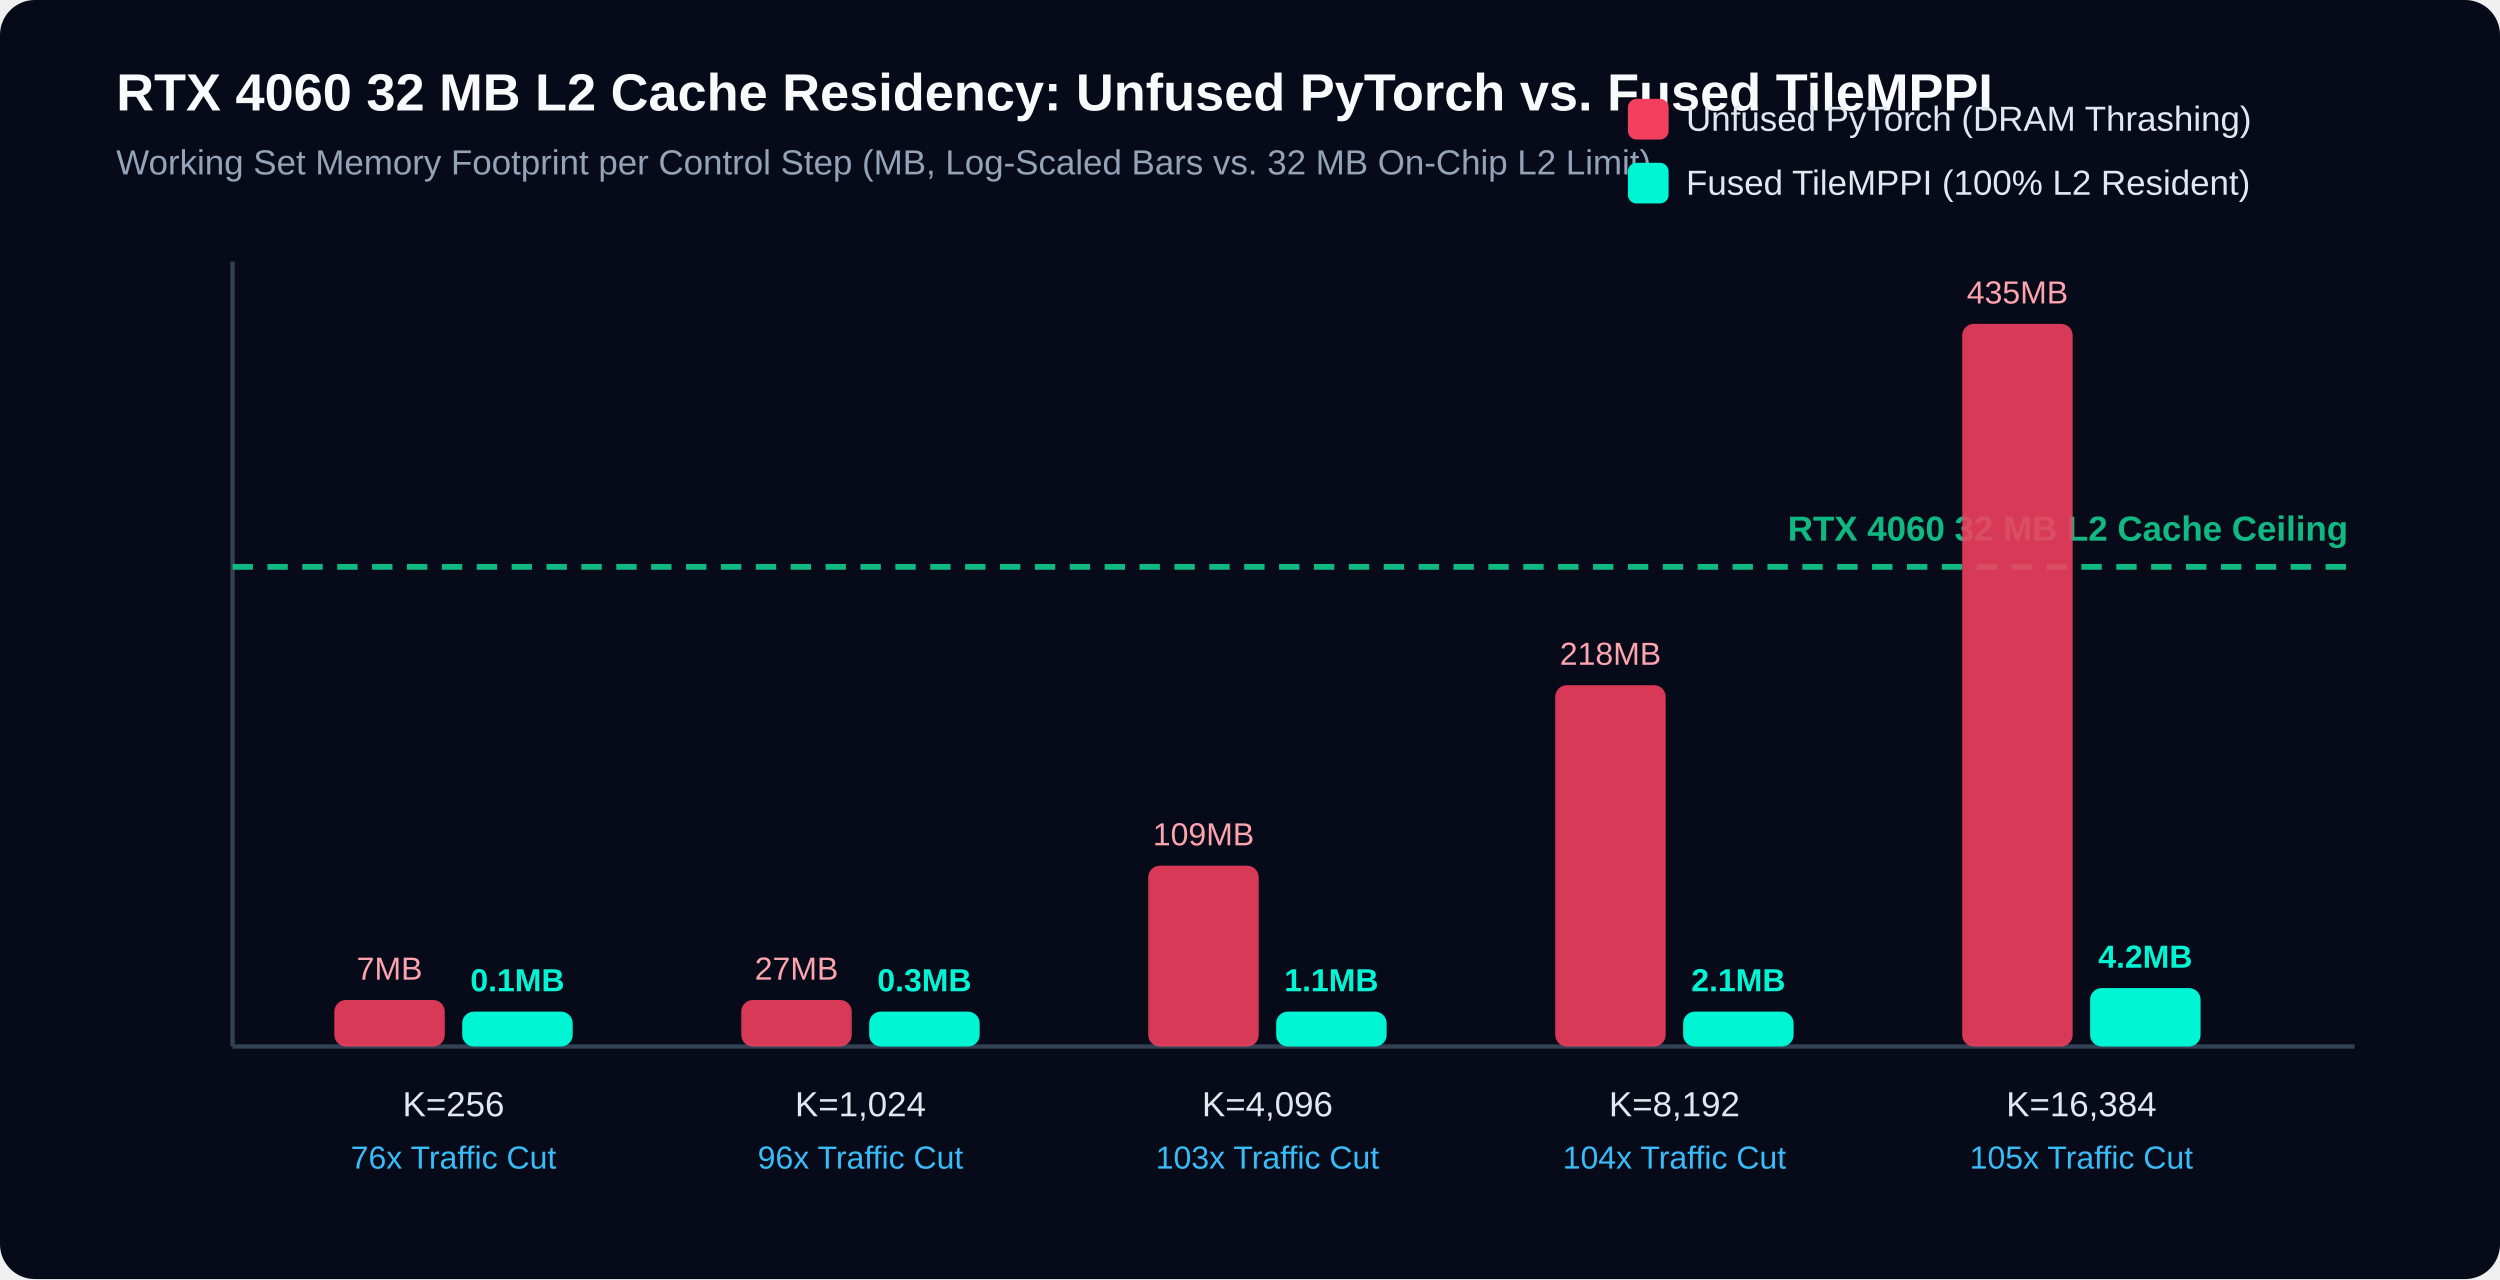
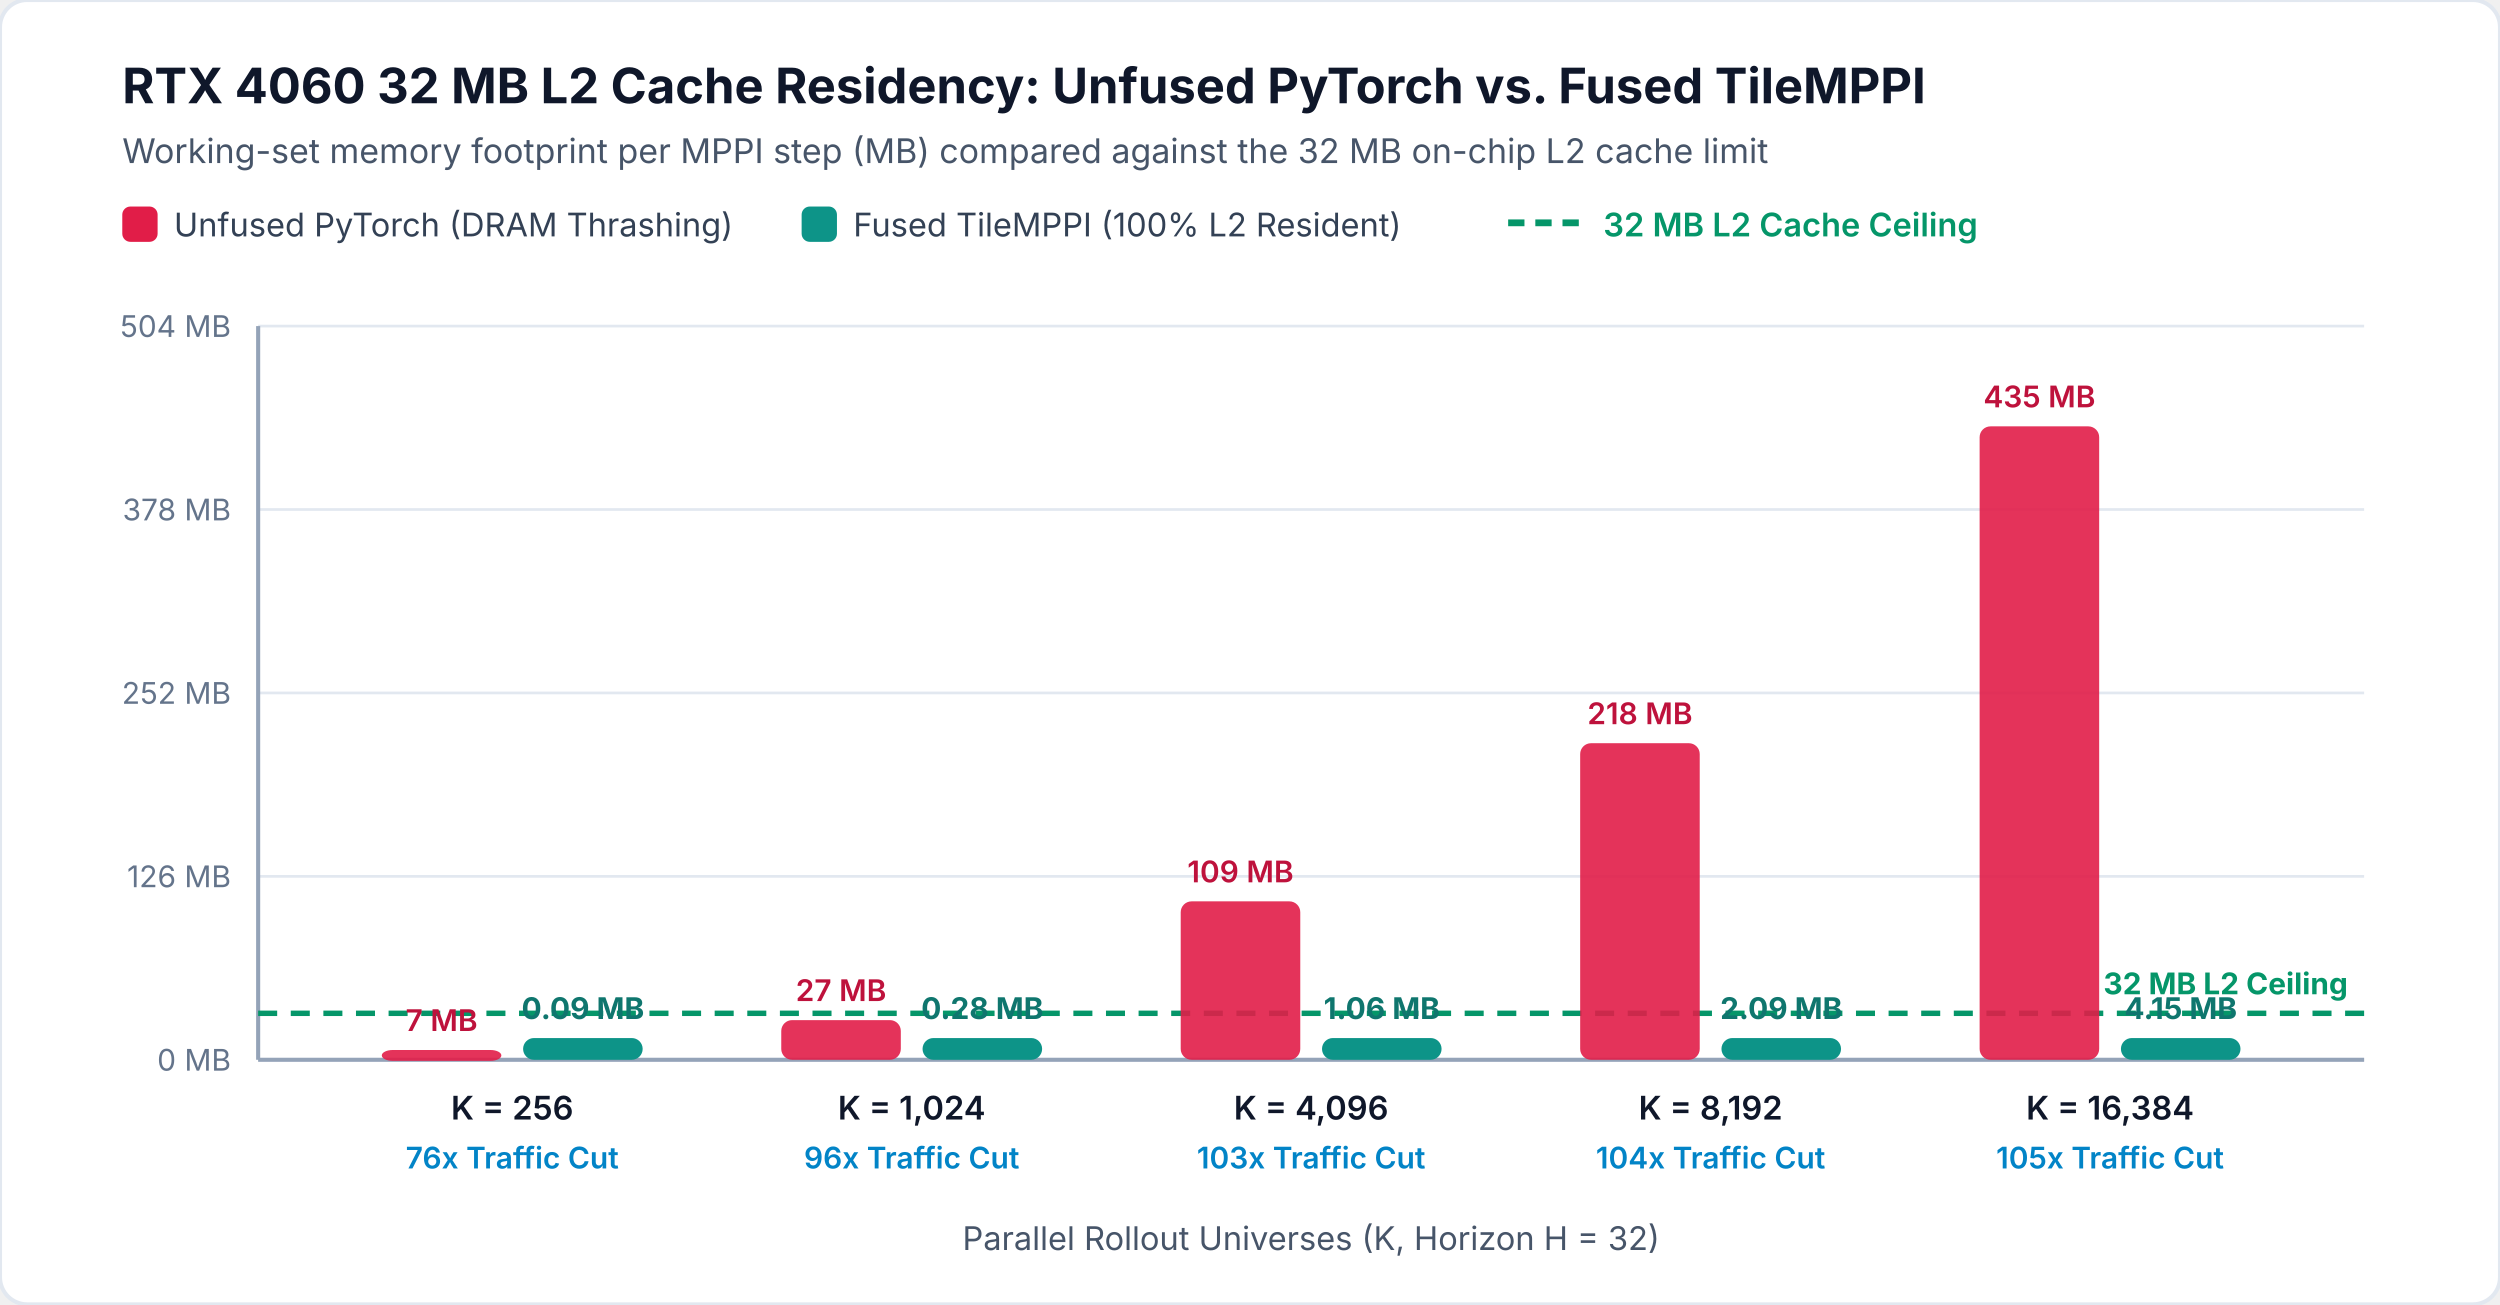
- <svg xmlns="http://www.w3.org/2000/svg" viewBox="0 0 860 440" width="860" height="440">
-   <rect width="100%" height="100%" fill="#070b19" rx="12" />
-   <text x="40" y="38" fill="#f8fafc" font-family="Segoe UI, Arial, sans-serif" font-size="18" font-weight="bold">RTX 4060 32 MB L2 Cache Residency: Unfused PyTorch vs. Fused TileMPPI</text>
-   <text x="40" y="60" fill="#94a3b8" font-family="Segoe UI, Arial, sans-serif" font-size="12">Working Set Memory Footprint per Control Step (MB, Log-Scaled Bars vs. 32 MB On-Chip L2 Limit)</text>
-   <line x1="80" y1="360" x2="810" y2="360" stroke="#334155" stroke-width="1.5" />
-   <line x1="80" y1="90" x2="80" y2="360" stroke="#334155" stroke-width="1.5" />
-   <line x1="80" y1="195" x2="810" y2="195" stroke="#10b981" stroke-width="2" stroke-dasharray="7,5" />
-   <text x="615" y="186" fill="#10b981" font-family="Segoe UI, Arial, sans-serif" font-size="12" font-weight="bold">RTX 4060 32 MB L2 Cache Ceiling</text>
-   <rect x="115.0" y="344.0" width="38" height="16.0" fill="#f43f5e" rx="4" opacity="0.88" />
-   <text x="134.0" y="337.0" fill="#fda4af" font-family="Segoe UI, Arial, sans-serif" font-size="11" text-anchor="middle">7MB</text>
-   <rect x="159.0" y="348.0" width="38" height="12.0" fill="#00f5d4" rx="4" />
-   <text x="178.0" y="341.0" fill="#00f5d4" font-family="Segoe UI, Arial, sans-serif" font-size="11" font-weight="bold" text-anchor="middle">0.1MB</text>
-   <text x="156.0" y="384" fill="#e2e8f0" font-family="Segoe UI, Arial, sans-serif" font-size="12" text-anchor="middle">K=256</text>
-   <text x="156.0" y="402" fill="#38bdf8" font-family="Segoe UI, Arial, sans-serif" font-size="11" text-anchor="middle">76x Traffic Cut</text>
-   <rect x="255.0" y="344.0" width="38" height="16.0" fill="#f43f5e" rx="4" opacity="0.88" />
-   <text x="274.0" y="337.0" fill="#fda4af" font-family="Segoe UI, Arial, sans-serif" font-size="11" text-anchor="middle">27MB</text>
-   <rect x="299.0" y="348.0" width="38" height="12.0" fill="#00f5d4" rx="4" />
-   <text x="318.0" y="341.0" fill="#00f5d4" font-family="Segoe UI, Arial, sans-serif" font-size="11" font-weight="bold" text-anchor="middle">0.3MB</text>
-   <text x="296.0" y="384" fill="#e2e8f0" font-family="Segoe UI, Arial, sans-serif" font-size="12" text-anchor="middle">K=1,024</text>
-   <text x="296.0" y="402" fill="#38bdf8" font-family="Segoe UI, Arial, sans-serif" font-size="11" text-anchor="middle">96x Traffic Cut</text>
-   <rect x="395.0" y="297.8" width="38" height="62.2" fill="#f43f5e" rx="4" opacity="0.88" />
-   <text x="414.0" y="290.8" fill="#fda4af" font-family="Segoe UI, Arial, sans-serif" font-size="11" text-anchor="middle">109MB</text>
-   <rect x="439.0" y="348.0" width="38" height="12.0" fill="#00f5d4" rx="4" />
-   <text x="458.0" y="341.0" fill="#00f5d4" font-family="Segoe UI, Arial, sans-serif" font-size="11" font-weight="bold" text-anchor="middle">1.1MB</text>
-   <text x="436.0" y="384" fill="#e2e8f0" font-family="Segoe UI, Arial, sans-serif" font-size="12" text-anchor="middle">K=4,096</text>
-   <text x="436.0" y="402" fill="#38bdf8" font-family="Segoe UI, Arial, sans-serif" font-size="11" text-anchor="middle">103x Traffic Cut</text>
-   <rect x="535.0" y="235.7" width="38" height="124.3" fill="#f43f5e" rx="4" opacity="0.88" />
-   <text x="554.0" y="228.7" fill="#fda4af" font-family="Segoe UI, Arial, sans-serif" font-size="11" text-anchor="middle">218MB</text>
-   <rect x="579.0" y="348.0" width="38" height="12.0" fill="#00f5d4" rx="4" />
-   <text x="598.0" y="341.0" fill="#00f5d4" font-family="Segoe UI, Arial, sans-serif" font-size="11" font-weight="bold" text-anchor="middle">2.1MB</text>
-   <text x="576.0" y="384" fill="#e2e8f0" font-family="Segoe UI, Arial, sans-serif" font-size="12" text-anchor="middle">K=8,192</text>
-   <text x="576.0" y="402" fill="#38bdf8" font-family="Segoe UI, Arial, sans-serif" font-size="11" text-anchor="middle">104x Traffic Cut</text>
-   <rect x="675.0" y="111.4" width="38" height="248.6" fill="#f43f5e" rx="4" opacity="0.88" />
-   <text x="694.0" y="104.4" fill="#fda4af" font-family="Segoe UI, Arial, sans-serif" font-size="11" text-anchor="middle">435MB</text>
-   <rect x="719.0" y="339.9" width="38" height="20.1" fill="#00f5d4" rx="4" />
-   <text x="738.0" y="332.9" fill="#00f5d4" font-family="Segoe UI, Arial, sans-serif" font-size="11" font-weight="bold" text-anchor="middle">4.2MB</text>
-   <text x="716.0" y="384" fill="#e2e8f0" font-family="Segoe UI, Arial, sans-serif" font-size="12" text-anchor="middle">K=16,384</text>
-   <text x="716.0" y="402" fill="#38bdf8" font-family="Segoe UI, Arial, sans-serif" font-size="11" text-anchor="middle">105x Traffic Cut</text>
-   <rect x="560" y="34" width="14" height="14" fill="#f43f5e" rx="3" />
-   <text x="580" y="45" fill="#e2e8f0" font-family="Segoe UI, Arial, sans-serif" font-size="12">Unfused PyTorch (DRAM Thrashing)</text>
-   <rect x="560" y="56" width="14" height="14" fill="#00f5d4" rx="3" />
-   <text x="580" y="67" fill="#e2e8f0" font-family="Segoe UI, Arial, sans-serif" font-size="12">Fused TileMPPI (100% L2 Resident)</text>
+ <svg xmlns="http://www.w3.org/2000/svg" viewBox="0 0 920 480" width="920" height="480">
+   <rect width="100%" height="100%" fill="#ffffff" rx="10" stroke="#e2e8f0" stroke-width="1.5" />
+   <text x="45" y="38" fill="#0f172a" font-family="Inter, -apple-system, BlinkMacSystemFont, Segoe UI, Helvetica, Arial, sans-serif" font-size="18" font-weight="700">RTX 4060 32 MB L2 Cache Residency: Unfused PyTorch vs. Fused TileMPPI</text>
+   <text x="45" y="60" fill="#475569" font-family="Inter, -apple-system, BlinkMacSystemFont, Segoe UI, Helvetica, Arial, sans-serif" font-size="12.5">Working-set memory footprint per MPPI step (MB) compared against the 32 MB on-chip L2 cache limit</text>
+   <rect x="45" y="76" width="13" height="13" fill="#e11d48" rx="3" />
+   <text x="64" y="87" fill="#334155" font-family="Inter, -apple-system, BlinkMacSystemFont, Segoe UI, Helvetica, Arial, sans-serif" font-size="12">Unfused PyTorch (DRAM Thrashing)</text>
+   <rect x="295" y="76" width="13" height="13" fill="#0d9488" rx="3" />
+   <text x="314" y="87" fill="#334155" font-family="Inter, -apple-system, BlinkMacSystemFont, Segoe UI, Helvetica, Arial, sans-serif" font-size="12">Fused TileMPPI (100% L2 Resident)</text>
+   <line x1="555" y1="82" x2="582" y2="82" stroke="#059669" stroke-width="2.5" stroke-dasharray="6,4" />
+   <text x="590" y="87" fill="#059669" font-family="Inter, -apple-system, BlinkMacSystemFont, Segoe UI, Helvetica, Arial, sans-serif" font-size="12" font-weight="600">32 MB L2 Cache Ceiling</text>
+   <line x1="95.0" y1="390.0" x2="870.0" y2="390.0" stroke="#e2e8f0" stroke-width="1" />
+   <text x="85.0" y="394.0" fill="#64748b" font-family="Inter, -apple-system, BlinkMacSystemFont, Segoe UI, Helvetica, Arial, sans-serif" font-size="11" text-anchor="end">0 MB</text>
+   <line x1="95.0" y1="322.5" x2="870.0" y2="322.5" stroke="#e2e8f0" stroke-width="1" />
+   <text x="85.0" y="326.5" fill="#64748b" font-family="Inter, -apple-system, BlinkMacSystemFont, Segoe UI, Helvetica, Arial, sans-serif" font-size="11" text-anchor="end">126 MB</text>
+   <line x1="95.0" y1="255.0" x2="870.0" y2="255.0" stroke="#e2e8f0" stroke-width="1" />
+   <text x="85.0" y="259.0" fill="#64748b" font-family="Inter, -apple-system, BlinkMacSystemFont, Segoe UI, Helvetica, Arial, sans-serif" font-size="11" text-anchor="end">252 MB</text>
+   <line x1="95.0" y1="187.5" x2="870.0" y2="187.5" stroke="#e2e8f0" stroke-width="1" />
+   <text x="85.0" y="191.5" fill="#64748b" font-family="Inter, -apple-system, BlinkMacSystemFont, Segoe UI, Helvetica, Arial, sans-serif" font-size="11" text-anchor="end">378 MB</text>
+   <line x1="95.0" y1="120.0" x2="870.0" y2="120.0" stroke="#e2e8f0" stroke-width="1" />
+   <text x="85.0" y="124.0" fill="#64748b" font-family="Inter, -apple-system, BlinkMacSystemFont, Segoe UI, Helvetica, Arial, sans-serif" font-size="11" text-anchor="end">504 MB</text>
+   <line x1="95.0" y1="390.0" x2="870.0" y2="390.0" stroke="#94a3b8" stroke-width="1.5" />
+   <line x1="95.0" y1="120.0" x2="95.0" y2="390.0" stroke="#94a3b8" stroke-width="1.5" />
+   <line x1="95.0" y1="372.9" x2="870.0" y2="372.9" stroke="#059669" stroke-width="2" stroke-dasharray="7,5" />
+   <text x="864.0" y="365.9" fill="#059669" font-family="Inter, -apple-system, BlinkMacSystemFont, Segoe UI, Helvetica, Arial, sans-serif" font-size="11" font-weight="700" text-anchor="end">32 MB L2 Ceiling</text>
+   <rect x="140.5" y="386.4" width="44.0" height="4.0" fill="#e11d48" rx="4" opacity="0.9" />
+   <text x="162.5" y="379.4" fill="#be123c" font-family="Inter, -apple-system, BlinkMacSystemFont, Segoe UI, Helvetica, Arial, sans-serif" font-size="11" font-weight="600" text-anchor="middle">7 MB</text>
+   <rect x="192.5" y="382.0" width="44.0" height="8.0" fill="#0d9488" rx="4" />
+   <text x="214.5" y="375.0" fill="#0f766e" font-family="Inter, -apple-system, BlinkMacSystemFont, Segoe UI, Helvetica, Arial, sans-serif" font-size="11" font-weight="700" text-anchor="middle">0.09 MB</text>
+   <text x="188.5" y="412.0" fill="#0f172a" font-family="Inter, -apple-system, BlinkMacSystemFont, Segoe UI, Helvetica, Arial, sans-serif" font-size="12" font-weight="600" text-anchor="middle">K = 256</text>
+   <text x="188.5" y="430.0" fill="#0284c7" font-family="Inter, -apple-system, BlinkMacSystemFont, Segoe UI, Helvetica, Arial, sans-serif" font-size="11" font-weight="600" text-anchor="middle">76x Traffic Cut</text>
+   <rect x="287.5" y="375.4" width="44.0" height="14.6" fill="#e11d48" rx="4" opacity="0.9" />
+   <text x="309.5" y="368.4" fill="#be123c" font-family="Inter, -apple-system, BlinkMacSystemFont, Segoe UI, Helvetica, Arial, sans-serif" font-size="11" font-weight="600" text-anchor="middle">27 MB</text>
+   <rect x="339.5" y="382.0" width="44.0" height="8.0" fill="#0d9488" rx="4" />
+   <text x="361.5" y="375.0" fill="#0f766e" font-family="Inter, -apple-system, BlinkMacSystemFont, Segoe UI, Helvetica, Arial, sans-serif" font-size="11" font-weight="700" text-anchor="middle">0.28 MB</text>
+   <text x="335.5" y="412.0" fill="#0f172a" font-family="Inter, -apple-system, BlinkMacSystemFont, Segoe UI, Helvetica, Arial, sans-serif" font-size="12" font-weight="600" text-anchor="middle">K = 1,024</text>
+   <text x="335.5" y="430.0" fill="#0284c7" font-family="Inter, -apple-system, BlinkMacSystemFont, Segoe UI, Helvetica, Arial, sans-serif" font-size="11" font-weight="600" text-anchor="middle">96x Traffic Cut</text>
+   <rect x="434.5" y="331.7" width="44.0" height="58.3" fill="#e11d48" rx="4" opacity="0.9" />
+   <text x="456.5" y="324.7" fill="#be123c" font-family="Inter, -apple-system, BlinkMacSystemFont, Segoe UI, Helvetica, Arial, sans-serif" font-size="11" font-weight="600" text-anchor="middle">109 MB</text>
+   <rect x="486.5" y="382.0" width="44.0" height="8.0" fill="#0d9488" rx="4" />
+   <text x="508.5" y="375.0" fill="#0f766e" font-family="Inter, -apple-system, BlinkMacSystemFont, Segoe UI, Helvetica, Arial, sans-serif" font-size="11" font-weight="700" text-anchor="middle">1.06 MB</text>
+   <text x="482.5" y="412.0" fill="#0f172a" font-family="Inter, -apple-system, BlinkMacSystemFont, Segoe UI, Helvetica, Arial, sans-serif" font-size="12" font-weight="600" text-anchor="middle">K = 4,096</text>
+   <text x="482.5" y="430.0" fill="#0284c7" font-family="Inter, -apple-system, BlinkMacSystemFont, Segoe UI, Helvetica, Arial, sans-serif" font-size="11" font-weight="600" text-anchor="middle">103x Traffic Cut</text>
+   <rect x="581.5" y="273.5" width="44.0" height="116.5" fill="#e11d48" rx="4" opacity="0.9" />
+   <text x="603.5" y="266.5" fill="#be123c" font-family="Inter, -apple-system, BlinkMacSystemFont, Segoe UI, Helvetica, Arial, sans-serif" font-size="11" font-weight="600" text-anchor="middle">218 MB</text>
+   <rect x="633.5" y="382.0" width="44.0" height="8.0" fill="#0d9488" rx="4" />
+   <text x="655.5" y="375.0" fill="#0f766e" font-family="Inter, -apple-system, BlinkMacSystemFont, Segoe UI, Helvetica, Arial, sans-serif" font-size="11" font-weight="700" text-anchor="middle">2.09 MB</text>
+   <text x="629.5" y="412.0" fill="#0f172a" font-family="Inter, -apple-system, BlinkMacSystemFont, Segoe UI, Helvetica, Arial, sans-serif" font-size="12" font-weight="600" text-anchor="middle">K = 8,192</text>
+   <text x="629.5" y="430.0" fill="#0284c7" font-family="Inter, -apple-system, BlinkMacSystemFont, Segoe UI, Helvetica, Arial, sans-serif" font-size="11" font-weight="600" text-anchor="middle">104x Traffic Cut</text>
+   <rect x="728.5" y="156.9" width="44.0" height="233.1" fill="#e11d48" rx="4" opacity="0.9" />
+   <text x="750.5" y="149.9" fill="#be123c" font-family="Inter, -apple-system, BlinkMacSystemFont, Segoe UI, Helvetica, Arial, sans-serif" font-size="11" font-weight="600" text-anchor="middle">435 MB</text>
+   <rect x="780.5" y="382.0" width="44.0" height="8.0" fill="#0d9488" rx="4" />
+   <text x="802.5" y="375.0" fill="#0f766e" font-family="Inter, -apple-system, BlinkMacSystemFont, Segoe UI, Helvetica, Arial, sans-serif" font-size="11" font-weight="700" text-anchor="middle">4.15 MB</text>
+   <text x="776.5" y="412.0" fill="#0f172a" font-family="Inter, -apple-system, BlinkMacSystemFont, Segoe UI, Helvetica, Arial, sans-serif" font-size="12" font-weight="600" text-anchor="middle">K = 16,384</text>
+   <text x="776.5" y="430.0" fill="#0284c7" font-family="Inter, -apple-system, BlinkMacSystemFont, Segoe UI, Helvetica, Arial, sans-serif" font-size="11" font-weight="600" text-anchor="middle">105x Traffic Cut</text>
+   <text x="482.5" y="460" fill="#475569" font-family="Inter, -apple-system, BlinkMacSystemFont, Segoe UI, Helvetica, Arial, sans-serif" font-size="12" text-anchor="middle">Parallel Rollout Universes (K, Horizon H = 32)</text>
</svg>
